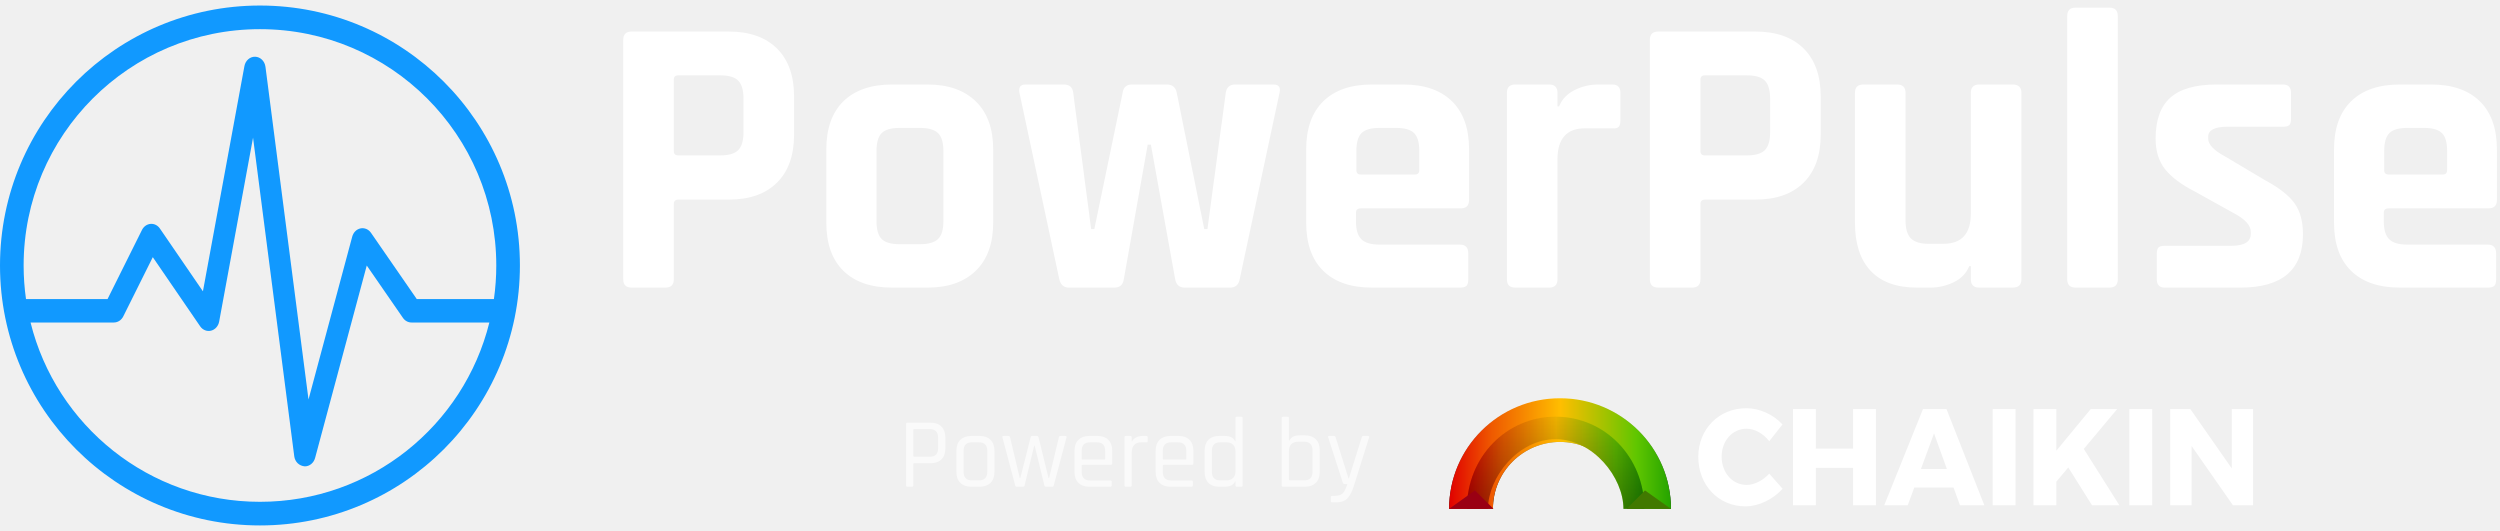
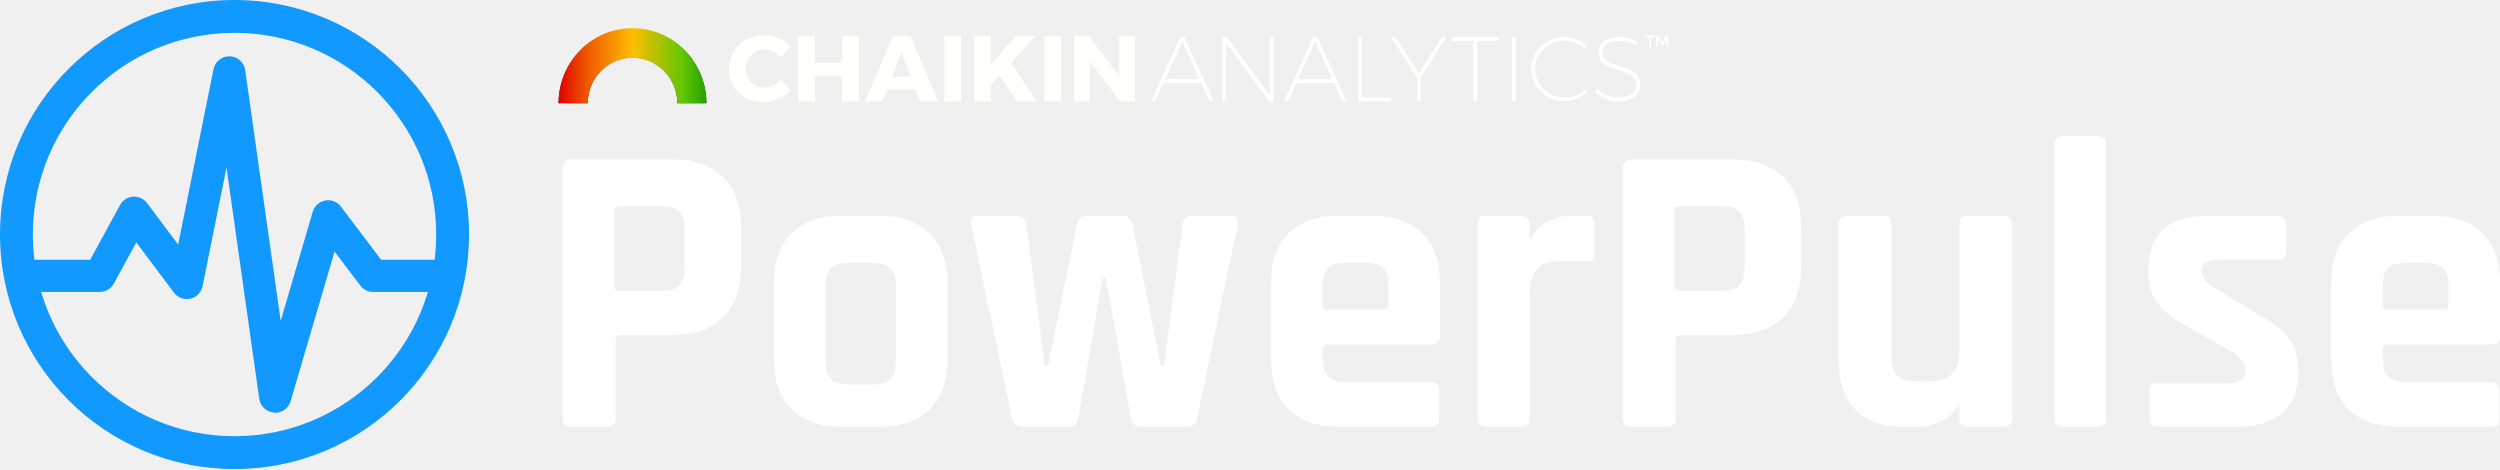
- <svg xmlns="http://www.w3.org/2000/svg" xmlns:xlink="http://www.w3.org/1999/xlink" width="226px" height="48px" viewBox="0 0 226 48" version="1.1">
+ <svg xmlns="http://www.w3.org/2000/svg" xmlns:xlink="http://www.w3.org/1999/xlink" width="533px" height="100px" viewBox="0 0 533 100" version="1.1">
  <defs>
    <linearGradient x1="50%" y1="0%" x2="50%" y2="100%" id="linearGradient-1">
      <stop stop-color="#FFFFFF" offset="0%" />
      <stop stop-color="#000000" offset="100%" />
    </linearGradient>
    <linearGradient x1="100%" y1="100%" x2="0%" y2="100%" id="linearGradient-2">
      <stop stop-color="#24A300" offset="0%" />
      <stop stop-color="#61C600" offset="15.784%" />
      <stop stop-color="#FFBE00" offset="49.73%" />
      <stop stop-color="#EF5A00" offset="80.554%" />
      <stop stop-color="#E00000" offset="100%" />
    </linearGradient>
-     <path d="M10.027,0 C4.489,0 0,4.477 0,10 L3.962,10 C3.962,6.66 6.678,3.952 10.027,3.952 C13.377,3.952 16.116,6.66 16.116,10 L20.055,10 C20.055,4.477 15.565,0 10.027,0 Z" id="path-3" />
-     <linearGradient x1="50%" y1="-26.328%" x2="50%" y2="154.299%" id="linearGradient-4">
-       <stop stop-color="#FFFFFF" stop-opacity="0.5" offset="0%" />
-       <stop stop-color="#000000" stop-opacity="0.5" offset="100%" />
-     </linearGradient>
-     <path d="M1.604,10 L3.515,10 C3.515,7.156 6.238,3.702 9.626,3.702 L9.626,3.702 C13.014,3.702 15.761,7.156 15.761,10 L15.761,10 L17.648,10 C17.648,5.297 14.057,1.667 9.626,1.667 L9.626,1.667 C5.196,1.667 1.604,5.297 1.604,10" id="path-5" />
+     <path d="M15.846,0 C7.147,0 0.094,7.164 0.094,16 L6.319,16 C6.319,10.655 10.584,6.322 15.846,6.322 C21.108,6.322 25.411,10.655 25.411,16 L31.598,16 C31.598,7.164 24.546,0 15.846,0 Z" id="path-3" />
  </defs>
-   <g id="Artboard" stroke="none" stroke-width="1" fill="none" fill-rule="evenodd" transform="translate(-40, -46)">
-     <g id="Group-2" transform="translate(40, 46)">
-       <path d="M60.156,26 L57.096,26 C56.592,26 56.34,25.748 56.34,25.244 L56.34,3.608 C56.34,3.104 56.592,2.852 57.096,2.852 L65.88,2.852 C67.752,2.852 69.204,3.362 70.236,4.382 C71.268,5.402 71.784,6.848 71.784,8.72 L71.784,12.176 C71.784,14.048 71.268,15.494 70.236,16.514 C69.204,17.534 67.752,18.044 65.88,18.044 L61.344,18.044 C61.056,18.044 60.912,18.176 60.912,18.44 L60.912,25.244 C60.912,25.748 60.66,26 60.156,26 Z M61.308,14.048 L65.124,14.048 C65.892,14.048 66.432,13.886 66.744,13.562 C67.056,13.238 67.212,12.704 67.212,11.96 L67.212,8.936 C67.212,8.168 67.056,7.622 66.744,7.298 C66.432,6.974 65.892,6.812 65.124,6.812 L61.308,6.812 C61.044,6.812 60.912,6.944 60.912,7.208 L60.912,13.652 C60.912,13.916 61.044,14.048 61.308,14.048 Z M83.844,26 L80.64,26 C78.744,26 77.28,25.496 76.248,24.488 C75.216,23.48 74.7,22.028 74.7,20.132 L74.7,13.508 C74.7,11.612 75.216,10.16 76.248,9.152 C77.28,8.144 78.744,7.64 80.64,7.64 L83.844,7.64 C85.716,7.64 87.174,8.15 88.218,9.17 C89.262,10.19 89.784,11.636 89.784,13.508 L89.784,20.132 C89.784,22.004 89.262,23.45 88.218,24.47 C87.174,25.49 85.716,26 83.844,26 Z M81.324,22.076 L83.16,22.076 C83.928,22.076 84.474,21.92 84.798,21.608 C85.122,21.296 85.284,20.756 85.284,19.988 L85.284,13.652 C85.284,12.884 85.122,12.344 84.798,12.032 C84.474,11.72 83.928,11.564 83.16,11.564 L81.324,11.564 C80.556,11.564 80.016,11.72 79.704,12.032 C79.392,12.344 79.236,12.884 79.236,13.652 L79.236,19.988 C79.236,20.756 79.392,21.296 79.704,21.608 C80.016,21.92 80.556,22.076 81.324,22.076 Z M100.728,26 L96.624,26 C96.168,26 95.88,25.748 95.76,25.244 L92.16,8.396 C92.064,7.892 92.244,7.64 92.7,7.64 L96.156,7.64 C96.684,7.64 96.972,7.892 97.02,8.396 L98.64,20.708 L98.928,20.708 L101.484,8.396 C101.556,7.892 101.832,7.64 102.312,7.64 L105.48,7.64 C105.984,7.64 106.284,7.892 106.38,8.396 L108.864,20.708 L109.152,20.708 L110.808,8.396 C110.88,7.892 111.168,7.64 111.672,7.64 L115.128,7.64 C115.608,7.64 115.788,7.892 115.668,8.396 L112.068,25.244 C111.972,25.748 111.684,26 111.204,26 L107.1,26 C106.62,26 106.332,25.748 106.236,25.244 L104.04,13.076 L103.752,13.076 L101.592,25.244 C101.52,25.748 101.232,26 100.728,26 Z M131.976,26 L124.02,26 C122.124,26 120.66,25.496 119.628,24.488 C118.596,23.48 118.08,22.028 118.08,20.132 L118.08,13.508 C118.08,11.612 118.596,10.16 119.628,9.152 C120.66,8.144 122.124,7.64 124.02,7.64 L126.864,7.64 C128.76,7.64 130.224,8.144 131.256,9.152 C132.288,10.16 132.804,11.612 132.804,13.508 L132.804,18.08 C132.804,18.584 132.552,18.836 132.048,18.836 L123.012,18.836 C122.724,18.836 122.58,18.968 122.58,19.232 L122.58,20.024 C122.58,20.768 122.742,21.302 123.066,21.626 C123.39,21.95 123.936,22.112 124.704,22.112 L131.976,22.112 C132.48,22.112 132.732,22.376 132.732,22.904 L132.732,25.28 C132.732,25.544 132.678,25.73 132.57,25.838 C132.462,25.946 132.264,26 131.976,26 Z M123.012,15.776 L127.908,15.776 C128.172,15.776 128.304,15.644 128.304,15.38 L128.304,13.652 C128.304,12.884 128.148,12.344 127.836,12.032 C127.524,11.72 126.984,11.564 126.216,11.564 L124.704,11.564 C123.936,11.564 123.396,11.72 123.084,12.032 C122.772,12.344 122.616,12.884 122.616,13.652 L122.616,15.38 C122.616,15.644 122.748,15.776 123.012,15.776 Z M140.04,26 L136.98,26 C136.476,26 136.224,25.748 136.224,25.244 L136.224,8.396 C136.224,7.892 136.476,7.64 136.98,7.64 L140.04,7.64 C140.544,7.64 140.796,7.892 140.796,8.396 L140.796,9.62 L140.94,9.62 C141.204,8.972 141.672,8.48 142.344,8.144 C143.016,7.808 143.724,7.64 144.468,7.64 L145.764,7.64 C146.244,7.64 146.484,7.892 146.484,8.396 L146.484,10.88 C146.484,11.168 146.43,11.366 146.322,11.474 C146.214,11.582 146.028,11.624 145.764,11.6 L143.28,11.6 C141.624,11.6 140.796,12.536 140.796,14.408 L140.796,25.244 C140.796,25.748 140.544,26 140.04,26 Z M152.964,26 L149.904,26 C149.4,26 149.148,25.748 149.148,25.244 L149.148,3.608 C149.148,3.104 149.4,2.852 149.904,2.852 L158.688,2.852 C160.56,2.852 162.012,3.362 163.044,4.382 C164.076,5.402 164.592,6.848 164.592,8.72 L164.592,12.176 C164.592,14.048 164.076,15.494 163.044,16.514 C162.012,17.534 160.56,18.044 158.688,18.044 L154.152,18.044 C153.864,18.044 153.72,18.176 153.72,18.44 L153.72,25.244 C153.72,25.748 153.468,26 152.964,26 Z M154.116,14.048 L157.932,14.048 C158.7,14.048 159.24,13.886 159.552,13.562 C159.864,13.238 160.02,12.704 160.02,11.96 L160.02,8.936 C160.02,8.168 159.864,7.622 159.552,7.298 C159.24,6.974 158.7,6.812 157.932,6.812 L154.116,6.812 C153.852,6.812 153.72,6.944 153.72,7.208 L153.72,13.652 C153.72,13.916 153.852,14.048 154.116,14.048 Z M174.492,26 L173.304,26 C171.456,26 170.058,25.496 169.11,24.488 C168.162,23.48 167.688,22.028 167.688,20.132 L167.688,8.396 C167.688,7.892 167.94,7.64 168.444,7.64 L171.504,7.64 C172.008,7.64 172.26,7.892 172.26,8.396 L172.26,19.916 C172.26,20.684 172.422,21.23 172.746,21.554 C173.07,21.878 173.604,22.04 174.348,22.04 L175.68,22.04 C177.336,22.04 178.164,21.128 178.164,19.304 L178.164,8.396 C178.164,7.892 178.416,7.64 178.92,7.64 L181.944,7.64 C182.472,7.64 182.736,7.892 182.736,8.396 L182.736,25.244 C182.736,25.748 182.472,26 181.944,26 L178.92,26 C178.416,26 178.164,25.748 178.164,25.244 L178.164,24.056 L178.02,24.056 C177.756,24.704 177.288,25.19 176.616,25.514 C175.944,25.838 175.236,26 174.492,26 Z M190.692,26 L187.632,26 C187.128,26 186.876,25.748 186.876,25.244 L186.876,1.448 C186.876,0.944 187.128,0.692 187.632,0.692 L190.692,0.692 C191.196,0.692 191.448,0.944 191.448,1.448 L191.448,25.244 C191.448,25.748 191.196,26 190.692,26 Z M202.536,26 L195.696,26 C195.216,26 194.976,25.748 194.976,25.244 L194.976,22.94 C194.976,22.676 195.024,22.49 195.12,22.382 C195.216,22.274 195.408,22.22 195.696,22.22 L201.708,22.22 C202.884,22.22 203.472,21.86 203.472,21.14 L203.472,20.96 C203.472,20.384 202.98,19.832 201.996,19.304 L198.432,17.324 C197.208,16.7 196.308,16.028 195.732,15.308 C195.156,14.588 194.868,13.664 194.868,12.536 C194.868,10.856 195.312,9.62 196.2,8.828 C197.088,8.036 198.48,7.64 200.376,7.64 L206.388,7.64 C206.868,7.64 207.108,7.892 207.108,8.396 L207.108,10.736 C207.108,11 207.06,11.186 206.964,11.294 C206.868,11.402 206.676,11.456 206.388,11.456 L201.384,11.456 C200.208,11.456 199.62,11.756 199.62,12.356 L199.62,12.536 C199.62,13.064 200.136,13.604 201.168,14.156 L204.804,16.316 C206.052,16.988 206.928,17.678 207.432,18.386 C207.936,19.094 208.188,20.024 208.188,21.176 C208.188,24.392 206.304,26 202.536,26 Z M224.892,26 L216.936,26 C215.04,26 213.576,25.496 212.544,24.488 C211.512,23.48 210.996,22.028 210.996,20.132 L210.996,13.508 C210.996,11.612 211.512,10.16 212.544,9.152 C213.576,8.144 215.04,7.64 216.936,7.64 L219.78,7.64 C221.676,7.64 223.14,8.144 224.172,9.152 C225.204,10.16 225.72,11.612 225.72,13.508 L225.72,18.08 C225.72,18.584 225.468,18.836 224.964,18.836 L215.928,18.836 C215.64,18.836 215.496,18.968 215.496,19.232 L215.496,20.024 C215.496,20.768 215.658,21.302 215.982,21.626 C216.306,21.95 216.852,22.112 217.62,22.112 L224.892,22.112 C225.396,22.112 225.648,22.376 225.648,22.904 L225.648,25.28 C225.648,25.544 225.594,25.73 225.486,25.838 C225.378,25.946 225.18,26 224.892,26 Z M215.928,15.776 L220.824,15.776 C221.088,15.776 221.22,15.644 221.22,15.38 L221.22,13.652 C221.22,12.884 221.064,12.344 220.752,12.032 C220.44,11.72 219.9,11.564 219.132,11.564 L217.62,11.564 C216.852,11.564 216.312,11.72 216,12.032 C215.688,12.344 215.532,12.884 215.532,13.652 L215.532,15.38 C215.532,15.644 215.664,15.776 215.928,15.776 Z" id="PowerPulse" fill="#FFFFFF" />
-       <path d="M2.762,29.154 C5.068,38.463 13.478,45.364 23.5,45.364 C33.522,45.364 41.932,38.463 44.238,29.154 L37.194,29.154 C36.892,29.154 36.607,28.999 36.424,28.734 L33.155,24.003 L28.485,41.398 C28.363,41.852 27.984,42.159 27.559,42.159 C27.035,42.12 26.666,41.742 26.601,41.248 L22.875,12.445 L19.812,29.07 C19.737,29.479 19.45,29.801 19.078,29.893 C18.707,29.986 18.322,29.83 18.093,29.496 L13.812,23.248 L11.144,28.602 C10.975,28.942 10.649,29.154 10.296,29.154 L2.762,29.154 Z M2.35,27.033 L9.723,27.033 L12.835,20.787 C12.993,20.471 13.286,20.265 13.613,20.239 C13.937,20.211 14.258,20.371 14.455,20.659 L18.345,26.335 L22.095,5.979 C22.188,5.473 22.598,5.113 23.07,5.129 C23.54,5.144 23.932,5.529 23.998,6.04 L27.889,36.114 L31.842,21.39 C31.945,21.006 32.236,20.718 32.595,20.646 C32.953,20.574 33.318,20.73 33.539,21.049 L37.674,27.033 L44.65,27.033 C44.791,26.042 44.864,25.03 44.864,24 C44.864,12.201 35.299,2.636 23.5,2.636 C11.701,2.636 2.136,12.201 2.136,24 C2.136,25.03 2.209,26.042 2.35,27.033 Z M23.5,47.5 C10.521,47.5 0,36.979 0,24 C0,11.021 10.521,0.5 23.5,0.5 C36.479,0.5 47,11.021 47,24 C47,36.979 36.479,47.5 23.5,47.5 Z" id="Combined-Shape" fill="#1199FF" fill-rule="nonzero" />
-       <g id="Group" transform="translate(81, 36)">
-         <path d="M1.438,8 L1.033,8 C0.949,8 0.907,7.958 0.907,7.874 L0.907,2.339 C0.907,2.255 0.949,2.213 1.033,2.213 L3.139,2.213 C3.553,2.213 3.877,2.331 4.111,2.568 C4.345,2.806 4.462,3.131 4.462,3.545 L4.462,4.544 C4.462,4.964 4.345,5.291 4.111,5.525 C3.877,5.759 3.553,5.876 3.139,5.876 L1.654,5.876 C1.594,5.876 1.564,5.903 1.564,5.957 L1.564,7.874 C1.564,7.958 1.522,8 1.438,8 Z M1.654,5.291 L3.049,5.291 C3.553,5.291 3.805,5.033 3.805,4.517 L3.805,3.572 C3.805,3.05 3.553,2.789 3.049,2.789 L1.654,2.789 C1.594,2.789 1.564,2.816 1.564,2.87 L1.564,5.21 C1.564,5.264 1.594,5.291 1.654,5.291 Z M7.567,8 L6.793,8 C6.379,8 6.054,7.883 5.816,7.649 C5.579,7.415 5.461,7.088 5.461,6.668 L5.461,4.742 C5.461,4.322 5.579,3.995 5.816,3.761 C6.054,3.527 6.379,3.41 6.793,3.41 L7.567,3.41 C7.981,3.41 8.306,3.527 8.543,3.761 C8.781,3.995 8.899,4.322 8.899,4.742 L8.899,6.668 C8.899,7.088 8.781,7.415 8.543,7.649 C8.306,7.883 7.981,8 7.567,8 Z M6.865,7.424 L7.495,7.424 C7.999,7.424 8.251,7.166 8.251,6.65 L8.251,4.76 C8.251,4.244 7.999,3.986 7.495,3.986 L6.865,3.986 C6.361,3.986 6.109,4.244 6.109,4.76 L6.109,6.65 C6.109,7.166 6.361,7.424 6.865,7.424 Z M11.473,8 L10.924,8 C10.84,8 10.789,7.958 10.771,7.874 L9.619,3.536 C9.601,3.452 9.631,3.41 9.709,3.41 L10.168,3.41 C10.246,3.41 10.294,3.452 10.312,3.536 L11.185,7.208 L11.239,7.208 L12.166,3.536 C12.184,3.452 12.232,3.41 12.31,3.41 L12.724,3.41 C12.808,3.41 12.862,3.452 12.886,3.536 L13.786,7.208 L13.84,7.208 L14.722,3.536 C14.74,3.452 14.788,3.41 14.866,3.41 L15.325,3.41 C15.403,3.41 15.433,3.452 15.415,3.536 L14.263,7.874 C14.245,7.958 14.194,8 14.11,8 L13.552,8 C13.474,8 13.426,7.958 13.408,7.874 L12.535,4.292 L12.49,4.292 L11.626,7.874 C11.608,7.958 11.557,8 11.473,8 Z M19.375,8 L17.467,8 C17.053,8 16.728,7.883 16.491,7.649 C16.253,7.415 16.135,7.088 16.135,6.668 L16.135,4.742 C16.135,4.322 16.253,3.995 16.491,3.761 C16.728,3.527 17.053,3.41 17.467,3.41 L18.223,3.41 C18.637,3.41 18.961,3.527 19.195,3.761 C19.429,3.995 19.546,4.322 19.546,4.742 L19.546,5.885 C19.546,5.975 19.504,6.02 19.42,6.02 L16.873,6.02 C16.813,6.02 16.783,6.047 16.783,6.101 L16.783,6.65 C16.783,7.172 17.035,7.433 17.539,7.433 L19.375,7.433 C19.459,7.433 19.501,7.475 19.501,7.559 L19.501,7.883 C19.501,7.961 19.459,8 19.375,8 Z M16.873,5.543 L18.817,5.543 C18.877,5.543 18.907,5.513 18.907,5.453 L18.907,4.76 C18.907,4.244 18.655,3.986 18.151,3.986 L17.539,3.986 C17.035,3.986 16.783,4.244 16.783,4.76 L16.783,5.453 C16.783,5.513 16.813,5.543 16.873,5.543 Z M21.184,8 L20.779,8 C20.695,8 20.653,7.958 20.653,7.874 L20.653,3.536 C20.653,3.452 20.695,3.41 20.779,3.41 L21.184,3.41 C21.268,3.41 21.31,3.452 21.31,3.536 L21.31,3.896 L21.346,3.896 C21.406,3.764 21.52,3.65 21.688,3.554 C21.856,3.458 22.054,3.41 22.282,3.41 L22.633,3.41 C22.711,3.41 22.75,3.452 22.75,3.536 L22.75,3.869 C22.75,3.911 22.741,3.942 22.723,3.963 C22.705,3.985 22.675,3.992 22.633,3.986 L22.147,3.986 C21.877,3.986 21.67,4.067 21.526,4.229 C21.382,4.391 21.31,4.613 21.31,4.895 L21.31,7.874 C21.31,7.958 21.268,8 21.184,8 Z M26.71,8 L24.802,8 C24.388,8 24.063,7.883 23.826,7.649 C23.588,7.415 23.47,7.088 23.47,6.668 L23.47,4.742 C23.47,4.322 23.588,3.995 23.826,3.761 C24.063,3.527 24.388,3.41 24.802,3.41 L25.558,3.41 C25.972,3.41 26.296,3.527 26.53,3.761 C26.764,3.995 26.881,4.322 26.881,4.742 L26.881,5.885 C26.881,5.975 26.839,6.02 26.755,6.02 L24.208,6.02 C24.148,6.02 24.118,6.047 24.118,6.101 L24.118,6.65 C24.118,7.172 24.37,7.433 24.874,7.433 L26.71,7.433 C26.794,7.433 26.836,7.475 26.836,7.559 L26.836,7.883 C26.836,7.961 26.794,8 26.71,8 Z M24.208,5.543 L26.152,5.543 C26.212,5.543 26.242,5.513 26.242,5.453 L26.242,4.76 C26.242,4.244 25.99,3.986 25.486,3.986 L24.874,3.986 C24.37,3.986 24.118,4.244 24.118,4.76 L24.118,5.453 C24.118,5.513 24.148,5.543 24.208,5.543 Z M29.725,8 L29.194,8 C28.786,8 28.468,7.883 28.24,7.649 C28.012,7.415 27.898,7.088 27.898,6.668 L27.898,4.742 C27.898,4.322 28.012,3.995 28.24,3.761 C28.468,3.527 28.786,3.41 29.194,3.41 L29.725,3.41 C30.193,3.41 30.502,3.569 30.652,3.887 L30.688,3.887 L30.688,1.799 C30.688,1.715 30.727,1.673 30.805,1.673 L31.219,1.673 C31.297,1.673 31.336,1.715 31.336,1.799 L31.336,7.874 C31.336,7.958 31.297,8 31.219,8 L30.805,8 C30.727,8 30.688,7.958 30.688,7.874 L30.688,7.523 L30.652,7.523 C30.502,7.841 30.193,8 29.725,8 Z M30.688,6.596 L30.688,4.814 C30.688,4.55 30.616,4.346 30.472,4.202 C30.328,4.058 30.121,3.986 29.851,3.986 L29.302,3.986 C28.804,3.986 28.555,4.247 28.555,4.769 L28.555,6.641 C28.555,7.163 28.804,7.424 29.302,7.424 L29.851,7.424 C30.121,7.424 30.328,7.352 30.472,7.208 C30.616,7.064 30.688,6.86 30.688,6.596 Z M35.611,7.424 L36.889,7.424 C37.399,7.424 37.654,7.163 37.654,6.641 L37.654,4.715 C37.654,4.193 37.399,3.932 36.889,3.932 L36.358,3.932 C36.088,3.932 35.881,4.004 35.737,4.148 C35.593,4.292 35.521,4.493 35.521,4.751 L35.521,7.343 C35.521,7.397 35.551,7.424 35.611,7.424 Z M34.864,7.874 L34.864,1.799 C34.864,1.715 34.906,1.673 34.99,1.673 L35.395,1.673 C35.479,1.673 35.521,1.715 35.521,1.799 L35.521,3.833 L35.557,3.833 C35.707,3.515 36.013,3.356 36.475,3.356 L36.979,3.356 C37.387,3.356 37.709,3.473 37.947,3.707 C38.184,3.941 38.302,4.265 38.302,4.679 L38.302,6.668 C38.302,7.088 38.184,7.415 37.947,7.649 C37.709,7.883 37.387,8 36.979,8 L34.99,8 C34.906,8 34.864,7.958 34.864,7.874 Z M39.823,9.413 L39.427,9.413 C39.343,9.413 39.301,9.371 39.301,9.287 L39.301,8.954 C39.301,8.87 39.343,8.828 39.427,8.828 L39.652,8.828 C40.036,8.828 40.306,8.72 40.462,8.504 C40.588,8.33 40.702,8.081 40.804,7.757 L40.543,7.757 C40.471,7.757 40.42,7.715 40.39,7.631 L39.067,3.536 C39.043,3.452 39.073,3.41 39.157,3.41 L39.589,3.41 C39.667,3.41 39.718,3.452 39.742,3.536 L40.903,7.244 L40.939,7.244 L42.1,3.536 C42.118,3.452 42.166,3.41 42.244,3.41 L42.658,3.41 C42.76,3.41 42.796,3.455 42.766,3.545 L41.425,7.82 C41.275,8.33 41.085,8.723 40.853,8.999 C40.622,9.275 40.279,9.413 39.823,9.413 Z" id="Powered-by" fill="#FFFFFF" opacity="0.66" />
-         <g id="Arc-logo" transform="translate(50, 0)">
-           <g id="Fill-1">
-             <use fill="url(#linearGradient-1)" xlink:href="#path-3" />
-             <use fill="url(#linearGradient-2)" xlink:href="#path-3" />
-           </g>
-           <g id="Fill-3">
-             <use fill="url(#linearGradient-2)" xlink:href="#path-5" />
-             <use fill="url(#linearGradient-4)" style="mix-blend-mode: multiply;" xlink:href="#path-5" />
-           </g>
-           <polyline id="Fill-5" fill="#9A0013" points="0 10 2.334 8.333 4.011 10" />
-           <polyline id="Fill-8" fill="#417900" points="20.055 10 17.707 8.333 16.044 10" />
-           <g id="Group-16" transform="translate(22.46154, 0.833333)" fill="#FFFFFF">
-             <path d="M7.674,1.537 L6.479,3.053 C5.945,2.357 5.156,1.922 4.437,1.922 C3.149,1.922 2.174,3.015 2.174,4.444 C2.174,5.898 3.149,7.004 4.437,7.004 C5.121,7.004 5.91,6.606 6.479,5.985 L7.685,7.352 C6.815,8.309 5.527,8.942 4.332,8.942 C1.884,8.942 0.063,7.016 0.063,4.469 C0.063,1.959 1.931,0.07 4.402,0.07 C5.609,0.07 6.862,0.642 7.674,1.537" id="Fill-15" />
-             <polygon id="Fill-18" points="14.055 8.843 14.055 5.463 10.69 5.463 10.69 8.843 8.625 8.843 8.625 0.145 10.69 0.145 10.69 3.723 14.055 3.723 14.055 0.145 16.12 0.145 16.12 8.843" />
-             <path d="M21.375,2.344 L20.192,5.563 L22.535,5.563 L21.375,2.344 Z M19.589,7.24 L18.997,8.843 L16.873,8.843 L20.377,0.145 L22.501,0.145 L25.923,8.843 L23.719,8.843 L23.139,7.24 L19.589,7.24 Z" id="Fill-20" />
-             <polygon id="Fill-22" points="26.677 8.843 28.742 8.843 28.742 0.145 26.677 0.145" />
-             <polygon id="Fill-24" points="33.511 5.426 32.432 6.706 32.432 8.843 30.366 8.843 30.366 0.145 32.432 0.145 32.432 3.91 35.541 0.145 37.931 0.145 34.914 3.748 38.128 8.843 35.657 8.843" />
-             <polygon id="Fill-25" points="39.033 8.843 41.098 8.843 41.098 0.145 39.033 0.145" />
-             <polygon id="Fill-26" points="48.396 8.843 44.66 3.487 44.66 8.843 42.722 8.843 42.722 0.145 44.544 0.145 48.291 5.513 48.291 0.145 50.217 0.145 50.217 8.843" />
-           </g>
+   <g id="Artboard-Copy-2" stroke="none" stroke-width="1" fill="none" fill-rule="evenodd" transform="translate(-1008, -742)">
+     <g id="Group-4" transform="translate(1008, 742)">
+       <g id="Chaikin-Logo-H3_rev" transform="translate(119, 6)">
+         <g id="Group-5" transform="translate(36.31902, 1.454545)" fill="#FFFFFE">
+           <path d="M13.231,2.42 L11.169,4.864 C10.249,3.742 8.888,3.041 7.647,3.041 C5.425,3.041 3.744,4.804 3.744,7.109 C3.744,9.454 5.425,11.237 7.647,11.237 C8.828,11.237 10.189,10.596 11.169,9.594 L13.251,11.798 C11.75,13.341 9.528,14.363 7.466,14.363 C3.244,14.363 0.101,11.257 0.101,7.149 C0.101,3.101 3.323,0.055 7.587,0.055 C9.668,0.055 11.83,0.977 13.231,2.42" id="Fill-13" />
+           <polyline id="Fill-14" points="24.238 14.203 24.238 8.752 18.434 8.752 18.434 14.203 14.871 14.203 14.871 0.175 18.434 0.175 18.434 5.947 24.238 5.947 24.238 0.175 27.801 0.175 27.801 14.203 24.238 14.203" />
+           <path d="M36.867,3.722 L34.825,8.913 L38.868,8.913 L36.867,3.722 Z M33.785,11.618 L32.764,14.203 L29.101,14.203 L35.146,0.175 L38.808,0.175 L44.713,14.203 L40.91,14.203 L39.909,11.618 L33.785,11.618 Z" id="Fill-15" />
+           <polygon id="Fill-16" points="46.013 14.203 49.575 14.203 49.575 0.175 46.013 0.175" />
+           <polyline id="Fill-17" points="57.801 8.692 55.94 10.756 55.94 14.203 52.377 14.203 52.377 0.175 55.94 0.175 55.94 6.248 61.304 0.175 65.427 0.175 60.223 5.987 65.767 14.203 61.504 14.203 57.801 8.692" />
+           <polygon id="Fill-18" points="67.327 14.203 70.89 14.203 70.89 0.175 67.327 0.175" />
+           <polyline id="Fill-19" points="83.479 14.203 77.035 5.566 77.035 14.203 73.692 14.203 73.692 0.175 76.834 0.175 83.299 8.832 83.299 0.175 86.622 0.175 86.622 14.203 83.479 14.203" />
+           <path d="M96.733,1.392 L93.111,9.414 L100.394,9.414 L96.733,1.392 Z M92.759,10.236 L90.996,14.129 L90.096,14.129 L96.302,0.453 L97.183,0.453 L103.448,14.129 L102.547,14.129 L100.766,10.236 L92.759,10.236 Z" id="Fill-20" />
+           <polyline id="Fill-21" points="115.23 14.129 106.106 1.705 106.106 14.129 105.284 14.129 105.284 0.453 106.244 0.453 115.386 12.877 115.386 0.453 116.189 0.453 116.189 14.129 115.23 14.129" />
+           <path d="M125.064,1.392 L121.442,9.414 L128.725,9.414 L125.064,1.392 Z M121.089,10.236 L119.327,14.129 L118.427,14.129 L124.633,0.453 L125.514,0.453 L131.779,14.129 L130.878,14.129 L129.097,10.236 L121.089,10.236 Z" id="Fill-22" />
+           <polyline id="Fill-23" points="141.195 13.327 141.195 14.129 134.284 14.129 134.284 0.453 135.107 0.453 135.107 13.327 141.195 13.327" />
+           <polyline id="Fill-24" points="147.597 14.129 146.794 14.129 146.794 9.16 141.313 0.453 142.194 0.453 147.186 8.142 152.12 0.453 153 0.453 147.597 9.12 147.597 14.129" />
+           <polyline id="Fill-25" points="159.617 1.255 159.617 14.129 158.795 14.129 158.795 1.255 154.175 1.255 154.175 0.453 164.238 0.453 164.238 1.255 159.617 1.255" />
+           <polygon id="Fill-26" points="167.076 14.129 167.899 14.129 167.899 0.453 167.076 0.453" />
+           <path d="M183.032,2.273 L182.543,2.899 C181.407,1.842 179.86,1.216 178.236,1.216 C174.77,1.216 171.971,3.916 171.971,7.262 C171.971,10.627 174.77,13.347 178.236,13.347 C179.86,13.347 181.388,12.72 182.543,11.683 L183.052,12.251 C181.779,13.425 180.037,14.149 178.216,14.149 C174.32,14.149 171.148,11.077 171.148,7.281 C171.148,3.486 174.32,0.434 178.216,0.434 C180.056,0.434 181.759,1.138 183.032,2.273" id="Fill-27" />
+           <path d="M193.917,1.529 L193.544,2.273 C192.527,1.608 191.137,1.275 189.963,1.275 C187.789,1.275 186.38,2.175 186.38,3.603 C186.38,7.771 194.425,5.618 194.387,10.666 C194.387,12.779 192.488,14.149 189.629,14.149 C187.808,14.149 185.949,13.347 184.755,12.173 L185.186,11.449 C186.302,12.603 188.043,13.308 189.648,13.308 C191.999,13.308 193.505,12.29 193.505,10.686 C193.544,6.401 185.498,8.592 185.498,3.662 C185.498,1.686 187.3,0.414 190.002,0.414 C191.392,0.414 192.9,0.864 193.917,1.529" id="Fill-28" />
+           <polyline id="Fill-29" points="196.716 0.462 196.716 2.46 196.319 2.46 196.319 0.462 195.578 0.462 195.578 0.106 197.462 0.106 197.462 0.462 196.716 0.462" />
+           <polyline id="Fill-30" points="199.922 2.46 199.919 0.701 199.176 2.215 198.917 2.215 198.174 0.701 198.174 2.46 197.801 2.46 197.801 0.106 198.273 0.106 199.048 1.67 199.82 0.106 200.287 0.106 200.287 2.46 199.922 2.46" />
+         </g>
+         <g id="Fill-1">
+           <use fill="url(#linearGradient-1)" xlink:href="#path-3" />
+           <use fill="url(#linearGradient-2)" xlink:href="#path-3" />
        </g>
      </g>
+       <path d="M129.389,91 L121.86,91 C120.62,91 120,90.379 120,89.138 L120,35.862 C120,34.621 120.62,34 121.86,34 L143.473,34 C148.079,34 151.652,35.256 154.191,37.767 C156.73,40.279 158,43.84 158,48.449 L158,56.96 C158,61.569 156.73,65.13 154.191,67.642 C151.652,70.153 148.079,71.409 143.473,71.409 L132.312,71.409 C131.604,71.409 131.249,71.734 131.249,72.384 L131.249,89.138 C131.249,90.379 130.629,91 129.389,91 Z M131.943,62 L141.029,62 C142.857,62 144.143,61.597 144.886,60.791 C145.629,59.985 146,58.657 146,56.806 L146,49.284 C146,47.373 145.629,46.015 144.886,45.209 C144.143,44.403 142.857,44 141.029,44 L131.943,44 C131.314,44 131,44.328 131,44.985 L131,61.015 C131,61.672 131.314,62 131.943,62 Z M187.43,91 L179.57,91 C174.92,91 171.329,89.765 168.797,87.294 C166.266,84.824 165,81.265 165,76.618 L165,60.382 C165,55.735 166.266,52.176 168.797,49.706 C171.329,47.235 174.92,46 179.57,46 L187.43,46 C192.022,46 195.598,47.25 198.159,49.75 C200.72,52.25 202,55.794 202,60.382 L202,76.618 C202,81.206 200.72,84.75 198.159,87.25 C195.598,89.75 192.022,91 187.43,91 Z M181.179,82 L185.732,82 C187.637,82 188.991,81.614 189.795,80.842 C190.598,80.071 191,78.735 191,76.836 L191,61.164 C191,59.265 190.598,57.929 189.795,57.158 C188.991,56.386 187.637,56 185.732,56 L181.179,56 C179.274,56 177.935,56.386 177.161,57.158 C176.387,57.929 176,59.265 176,61.164 L176,76.836 C176,78.735 176.387,80.071 177.161,80.842 C177.935,81.614 179.274,82 181.179,82 Z M227.782,91 L217.856,91 C216.754,91 216.057,90.382 215.767,89.147 L207.061,47.853 C206.828,46.618 207.264,46 208.367,46 L216.725,46 C218.002,46 218.698,46.618 218.814,47.853 L222.732,78.029 L223.428,78.029 L229.61,47.853 C229.784,46.618 230.452,46 231.612,46 L239.274,46 C240.493,46 241.218,46.618 241.451,47.853 L247.458,78.029 L248.154,78.029 L252.159,47.853 C252.334,46.618 253.03,46 254.249,46 L262.607,46 C263.768,46 264.203,46.618 263.913,47.853 L255.207,89.147 C254.974,90.382 254.278,91 253.117,91 L243.192,91 C242.031,91 241.335,90.382 241.102,89.147 L235.791,59.324 L235.095,59.324 L229.871,89.147 C229.697,90.382 229.001,91 227.782,91 Z M304.976,91 L285.523,91 C280.888,91 277.308,89.765 274.785,87.294 C272.262,84.824 271,81.265 271,76.618 L271,60.382 C271,55.735 272.262,52.176 274.785,49.706 C277.308,47.235 280.888,46 285.523,46 L292.477,46 C297.112,46 300.692,47.235 303.215,49.706 C305.738,52.176 307,55.735 307,60.382 L307,71.588 C307,72.824 306.384,73.441 305.152,73.441 L283.059,73.441 C282.355,73.441 282.002,73.765 282.002,74.412 L282.002,76.353 C282.002,78.176 282.399,79.485 283.191,80.279 C283.983,81.074 285.318,81.471 287.196,81.471 L304.976,81.471 C306.208,81.471 306.824,82.118 306.824,83.412 L306.824,89.235 C306.824,89.882 306.692,90.338 306.428,90.603 C306.164,90.868 305.68,91 304.976,91 Z M282.975,66 L295.025,66 C295.675,66 296,65.687 296,65.06 L296,60.957 C296,59.134 295.616,57.852 294.848,57.111 C294.08,56.37 292.751,56 290.861,56 L287.139,56 C285.249,56 283.92,56.37 283.152,57.111 C282.384,57.852 282,59.134 282,60.957 L282,65.06 C282,65.687 282.325,66 282.975,66 Z M324.298,91 L316.842,91 C315.614,91 315,90.382 315,89.147 L315,47.853 C315,46.618 315.614,46 316.842,46 L324.298,46 C325.526,46 326.14,46.618 326.14,47.853 L326.14,50.853 L326.491,50.853 C327.135,49.265 328.275,48.059 329.912,47.235 C331.55,46.412 333.275,46 335.088,46 L338.246,46 C339.415,46 340,46.618 340,47.853 L340,53.941 C340,54.647 339.868,55.132 339.605,55.397 C339.342,55.662 338.889,55.765 338.246,55.706 L332.193,55.706 C328.158,55.706 326.14,58 326.14,62.588 L326.14,89.147 C326.14,90.382 325.526,91 324.298,91 Z M355.389,91 L347.86,91 C346.62,91 346,90.379 346,89.138 L346,35.862 C346,34.621 346.62,34 347.86,34 L369.473,34 C374.079,34 377.652,35.256 380.191,37.767 C382.73,40.279 384,43.84 384,48.449 L384,56.96 C384,61.569 382.73,65.13 380.191,67.642 C377.652,70.153 374.079,71.409 369.473,71.409 L358.312,71.409 C357.604,71.409 357.249,71.734 357.249,72.384 L357.249,89.138 C357.249,90.379 356.629,91 355.389,91 Z M357.943,62 L367.029,62 C368.857,62 370.143,61.597 370.886,60.791 C371.629,59.985 372,58.657 372,56.806 L372,49.284 C372,47.373 371.629,46.015 370.886,45.209 C370.143,44.403 368.857,44 367.029,44 L357.943,44 C357.314,44 357,44.328 357,44.985 L357,61.015 C357,61.672 357.314,62 357.943,62 Z M408.73,91 L405.809,91 C401.265,91 397.827,89.765 395.496,87.294 C393.165,84.824 392,81.265 392,76.618 L392,47.853 C392,46.618 392.62,46 393.859,46 L401.383,46 C402.622,46 403.242,46.618 403.242,47.853 L403.242,76.088 C403.242,77.971 403.64,79.309 404.437,80.103 C405.233,80.897 406.546,81.294 408.376,81.294 L411.651,81.294 C415.723,81.294 417.758,79.059 417.758,74.588 L417.758,47.853 C417.758,46.618 418.378,46 419.617,46 L427.053,46 C428.351,46 429,46.618 429,47.853 L429,89.147 C429,90.382 428.351,91 427.053,91 L419.617,91 C418.378,91 417.758,90.382 417.758,89.147 L417.758,86.235 L417.404,86.235 C416.755,87.824 415.604,89.015 413.952,89.809 C412.3,90.603 410.559,91 408.73,91 Z M447.181,91 L439.819,91 C438.606,91 438,90.383 438,89.148 L438,30.852 C438,29.617 438.606,29 439.819,29 L447.181,29 C448.394,29 449,29.617 449,30.852 L449,89.148 C449,90.383 448.394,91 447.181,91 Z M476.422,91 L459.989,91 C458.836,91 458.259,90.382 458.259,89.147 L458.259,83.5 C458.259,82.853 458.375,82.397 458.605,82.132 C458.836,81.868 459.297,81.735 459.989,81.735 L474.432,81.735 C477.258,81.735 478.67,80.853 478.67,79.088 L478.67,78.647 C478.67,77.235 477.488,75.882 475.124,74.588 L466.562,69.735 C463.622,68.206 461.459,66.559 460.076,64.794 C458.692,63.029 458,60.765 458,58 C458,53.882 459.067,50.853 461.2,48.912 C463.333,46.971 466.677,46 471.232,46 L485.676,46 C486.829,46 487.405,46.618 487.405,47.853 L487.405,53.588 C487.405,54.235 487.29,54.691 487.059,54.956 C486.829,55.221 486.368,55.353 485.676,55.353 L473.654,55.353 C470.829,55.353 469.416,56.088 469.416,57.559 L469.416,58 C469.416,59.294 470.656,60.618 473.135,61.971 L481.87,67.265 C484.868,68.912 486.973,70.603 488.184,72.338 C489.395,74.074 490,76.353 490,79.176 C490,87.059 485.474,91 476.422,91 Z M530.976,91 L511.523,91 C506.888,91 503.308,89.765 500.785,87.294 C498.262,84.824 497,81.265 497,76.618 L497,60.382 C497,55.735 498.262,52.176 500.785,49.706 C503.308,47.235 506.888,46 511.523,46 L518.477,46 C523.112,46 526.692,47.235 529.215,49.706 C531.738,52.176 533,55.735 533,60.382 L533,71.588 C533,72.824 532.384,73.441 531.152,73.441 L509.059,73.441 C508.355,73.441 508.002,73.765 508.002,74.412 L508.002,76.353 C508.002,78.176 508.399,79.485 509.191,80.279 C509.983,81.074 511.318,81.471 513.196,81.471 L530.976,81.471 C532.208,81.471 532.824,82.118 532.824,83.412 L532.824,89.235 C532.824,89.882 532.692,90.338 532.428,90.603 C532.164,90.868 531.68,91 530.976,91 Z M508.975,66 L521.025,66 C521.675,66 522,65.687 522,65.06 L522,60.957 C522,59.134 521.616,57.852 520.848,57.111 C520.08,56.37 518.751,56 516.861,56 L513.139,56 C511.249,56 509.92,56.37 509.152,57.111 C508.384,57.852 508,59.134 508,60.957 L508,65.06 C508,65.687 508.325,66 508.975,66 Z" id="PowerPulse" fill="#FFFFFF" />
+       <path d="M50,93 C73.748,93 93,73.748 93,50 C93,26.252 73.748,7 50,7 C26.252,7 7,26.252 7,50 C7,73.748 26.252,93 50,93 Z M50,100 C22.386,100 0,77.614 0,50 C0,22.386 22.386,0 50,0 C77.614,0 100,22.386 100,50 C100,77.614 77.614,100 50,100 Z M58.669,86.667 L58.669,88 C56.809,87.872 55.502,86.648 55.275,85.049 L48.29,35.709 L43.19,61.009 C42.922,62.333 41.904,63.378 40.588,63.676 C39.271,63.976 37.902,63.472 37.09,62.39 L29.057,51.676 L24.27,60.456 C23.67,61.558 22.516,62.245 21.262,62.245 L7.427,62.245 C5.533,62.245 4,60.707 4,58.812 C4,56.916 5.533,55.378 7.427,55.378 L19.229,55.378 L25.593,43.705 C26.151,42.681 27.19,42.011 28.346,41.927 C29.504,41.836 30.639,42.354 31.341,43.288 L37.983,52.148 L45.522,14.753 C45.853,13.114 47.311,11.95 48.98,12.002 C50.65,12.05 52.04,13.296 52.274,14.951 L59.841,68.41 L66.671,45.161 C67.036,43.917 68.068,42.986 69.339,42.753 C70.611,42.516 71.909,43.023 72.691,44.056 L81.252,55.378 L92.573,55.378 C94.467,55.378 96,56.916 96,58.812 C96,60.707 94.467,62.245 92.573,62.245 L79.549,62.245 C78.475,62.245 77.463,61.741 76.817,60.884 L71.33,53.627 L61.956,85.536 C61.527,86.998 60.186,88 58.669,88 L58.669,86.667 Z" id="Combined-Shape" fill="#1199FF" fill-rule="nonzero" />
    </g>
  </g>
</svg>
